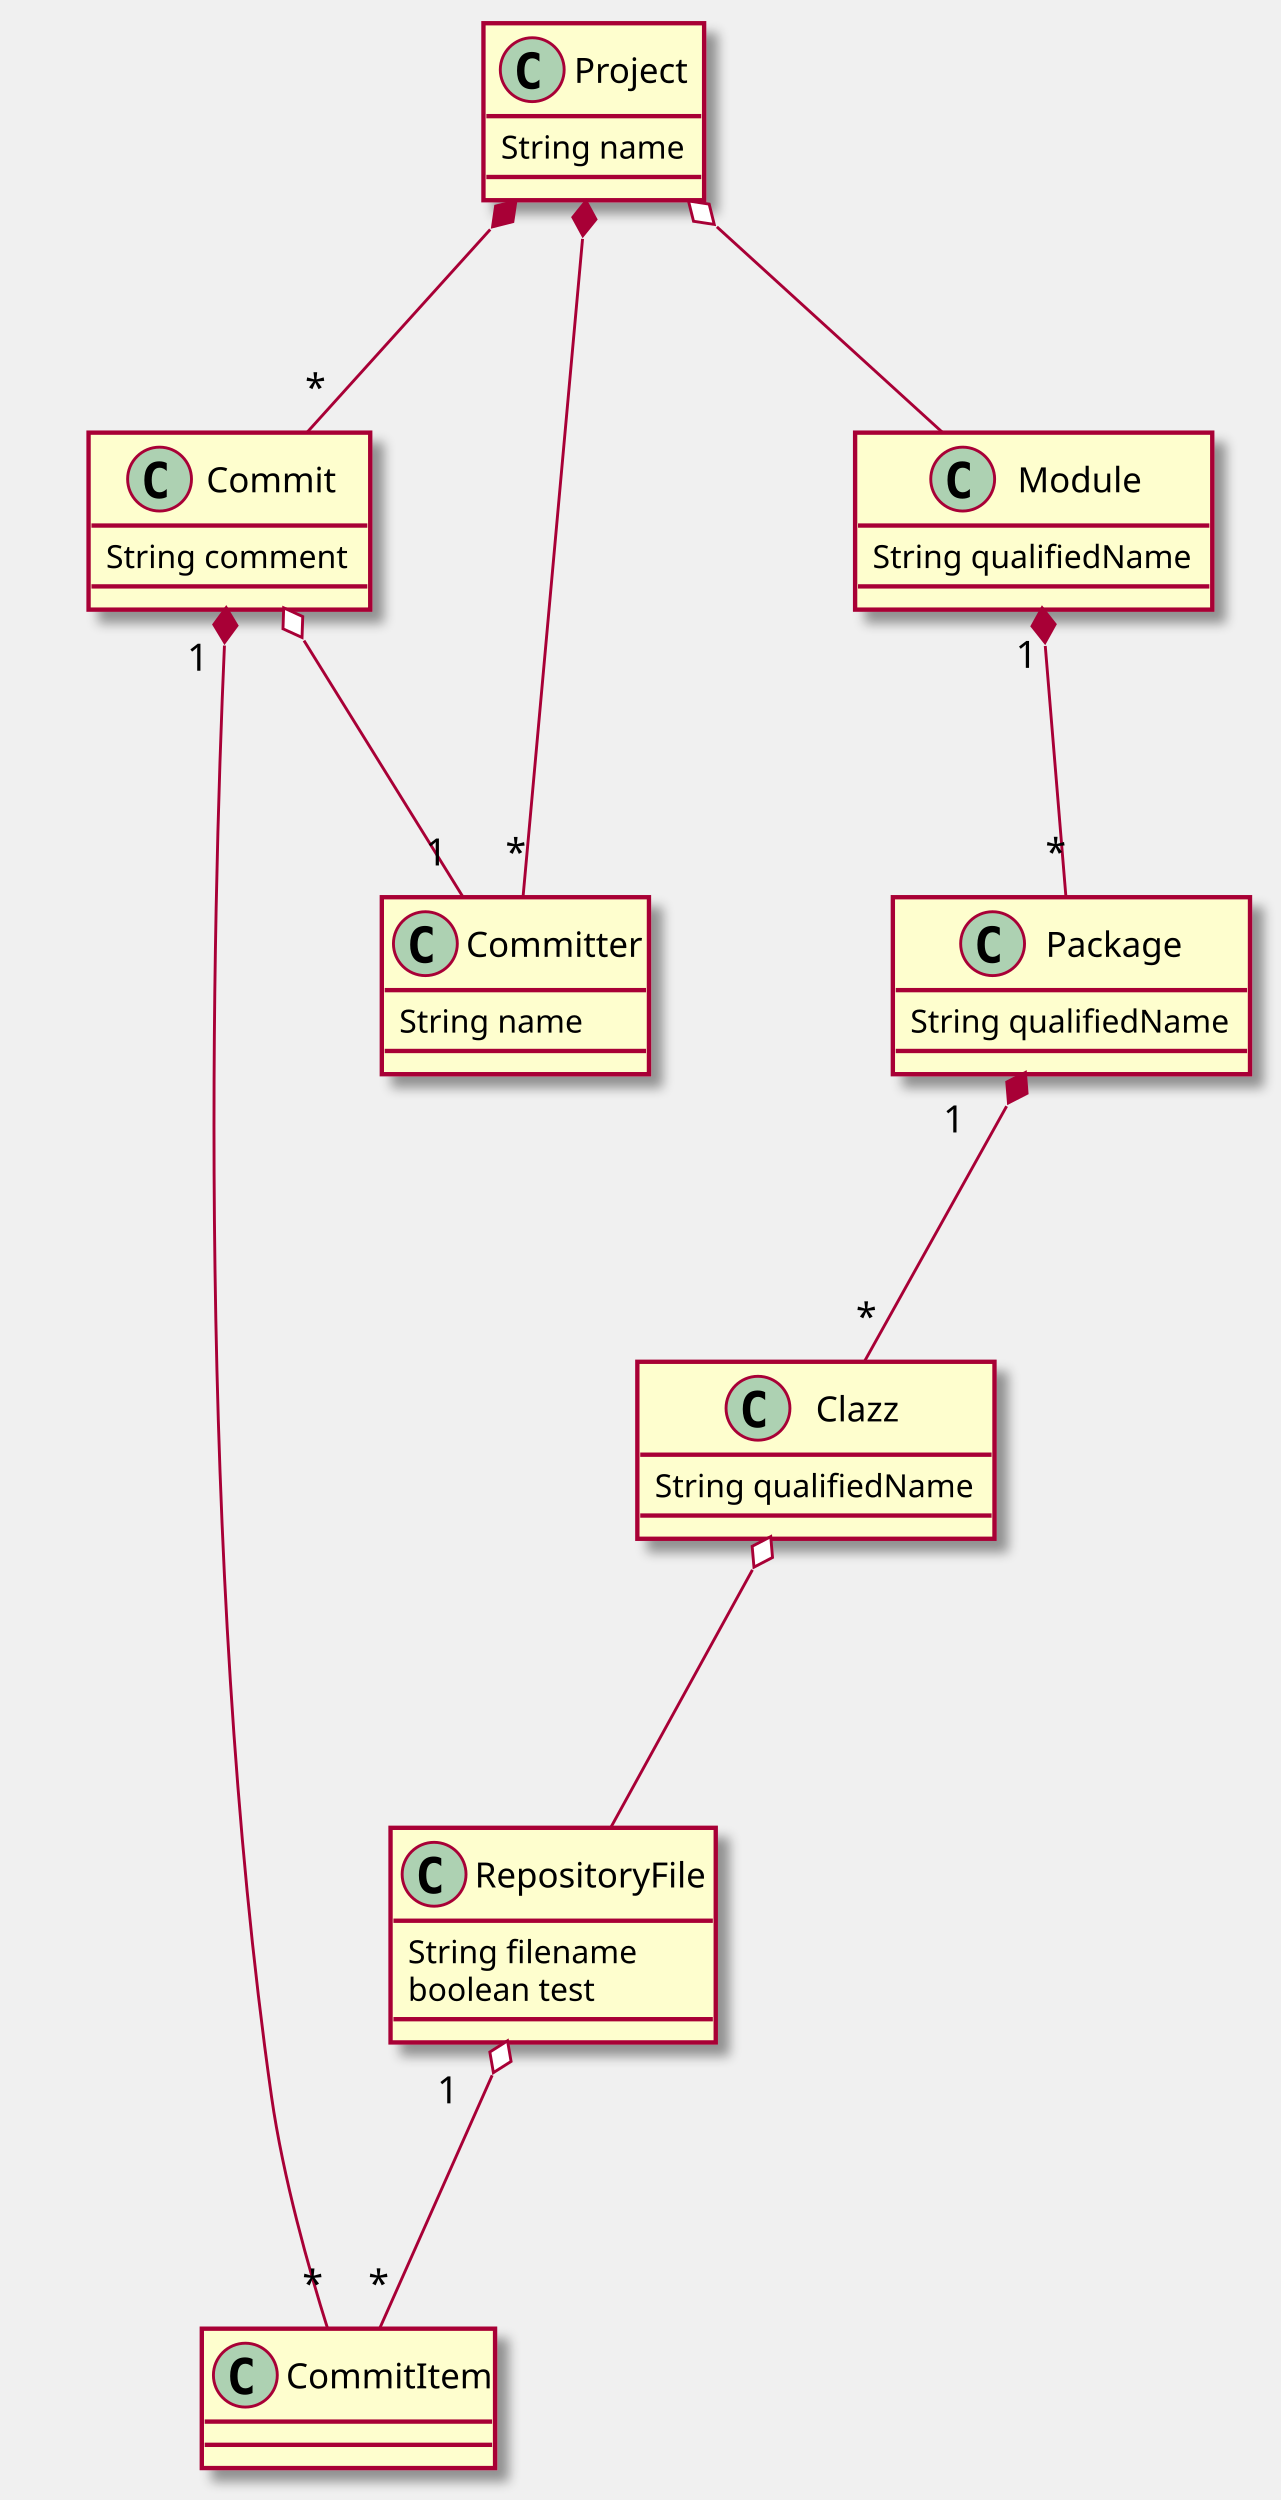
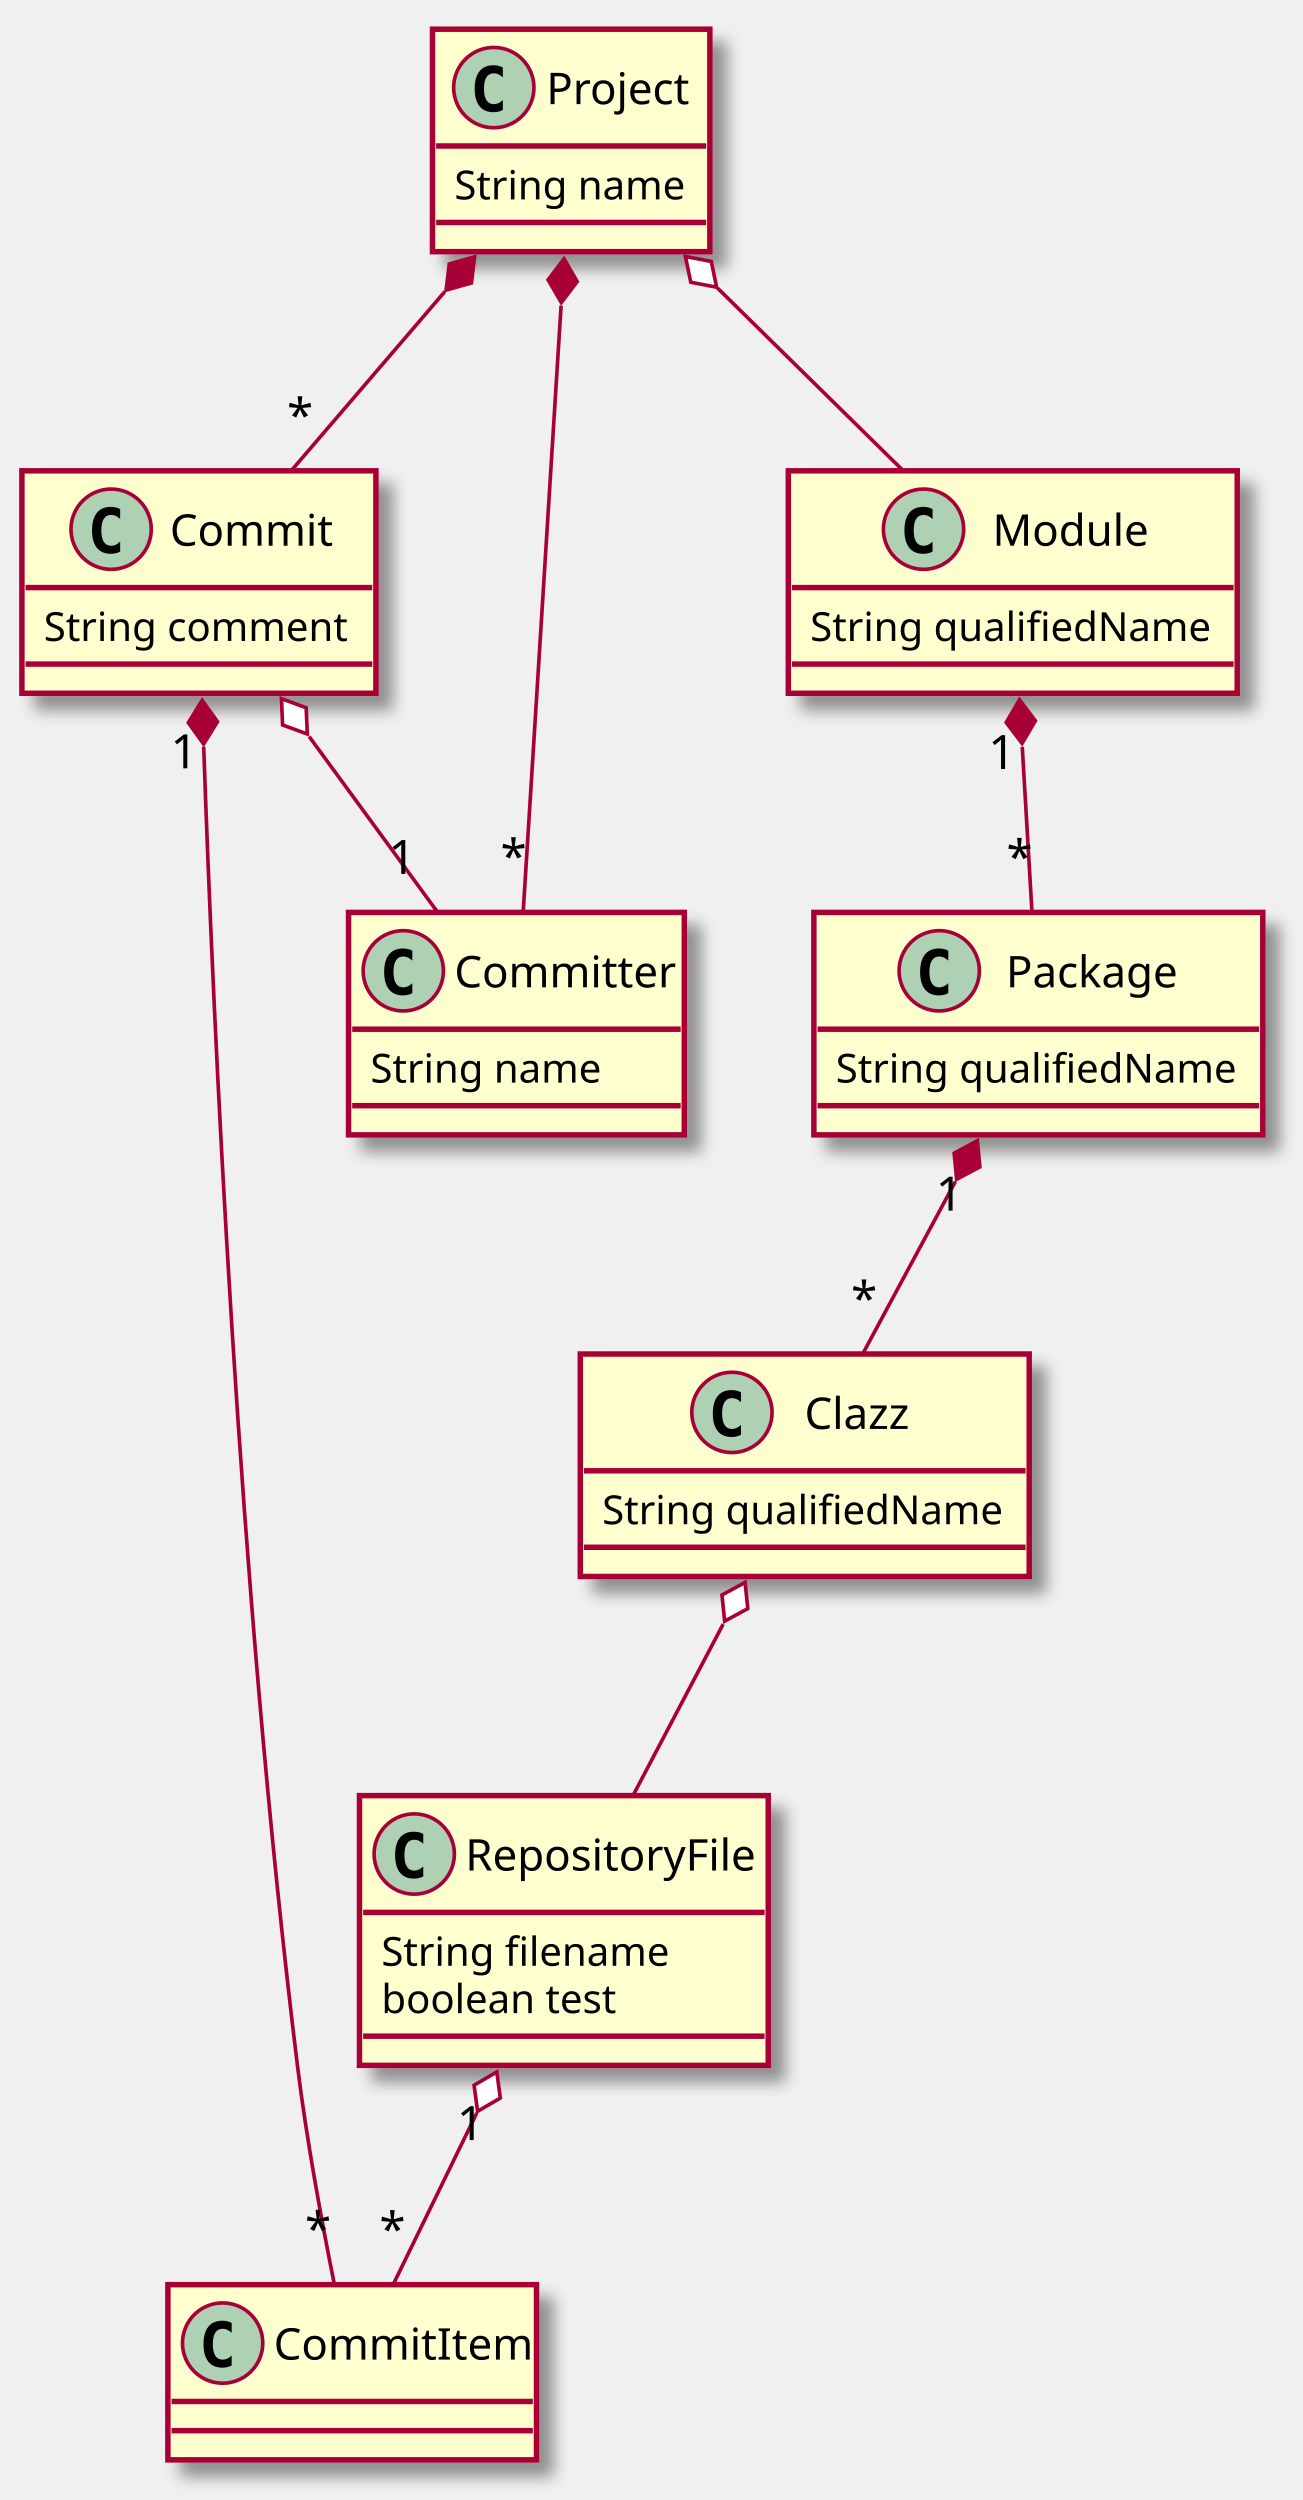
- <svg xmlns="http://www.w3.org/2000/svg" contentScriptType="application/ecmascript" contentStyleType="text/css" height="861px" preserveAspectRatio="none" style="width:441px;height:861px;" version="1.1" viewBox="0 0 441 861" width="441px" zoomAndPan="magnify">
+ <svg xmlns="http://www.w3.org/2000/svg" contentScriptType="application/ecmascript" contentStyleType="text/css" height="685px" preserveAspectRatio="none" style="width:357px;height:685px;" version="1.1" viewBox="0 0 357 685" width="357px" zoomAndPan="magnify">
  <defs>
    <filter height="300%" id="ff39w8617qb4k" width="300%" x="-1" y="-1">
      <feGaussianBlur result="blurOut" stdDeviation="2.0" />
      <feColorMatrix in="blurOut" result="blurOut2" type="matrix" values="0 0 0 0 0 0 0 0 0 0 0 0 0 0 0 0 0 0 .4 0" />
      <feOffset dx="4.0" dy="4.0" in="blurOut2" result="blurOut3" />
      <feBlend in="SourceGraphic" in2="blurOut3" mode="normal" />
    </filter>
  </defs>
  <g>
-     <rect fill="#FEFECE" filter="url(#ff39w8617qb4k)" height="60.955" id="Commit" style="stroke: #A80036; stroke-width: 1.5;" width="97" x="30.5" y="149" />
-     <ellipse cx="54.95" cy="165" fill="#ADD1B2" rx="11" ry="11" style="stroke: #A80036; stroke-width: 1.0;" />
-     <path d="M57.423,171.143 Q56.842,171.442 56.203,171.591 Q55.564,171.741 54.858,171.741 Q52.351,171.741 51.032,170.089 Q49.712,168.437 49.712,165.316 Q49.712,162.186 51.032,160.535 Q52.351,158.883 54.858,158.883 Q55.564,158.883 56.211,159.032 Q56.859,159.182 57.423,159.481 L57.423,162.203 Q56.792,161.622 56.199,161.352 Q55.605,161.083 54.974,161.083 Q53.63,161.083 52.945,162.149 Q52.26,163.216 52.26,165.316 Q52.26,167.408 52.945,168.474 Q53.63,169.541 54.974,169.541 Q55.605,169.541 56.199,169.271 Q56.792,169.001 57.423,168.42 Z " />
-     <text fill="#000000" font-family="sans-serif" font-size="12" lengthAdjust="spacingAndGlyphs" textLength="44" x="71.05" y="169.535">Commit</text>
-     <line style="stroke: #A80036; stroke-width: 1.5;" x1="31.5" x2="126.5" y1="181" y2="181" />
-     <text fill="#000000" font-family="sans-serif" font-size="11" lengthAdjust="spacingAndGlyphs" textLength="85" x="36.5" y="195.635">String comment</text>
-     <line style="stroke: #A80036; stroke-width: 1.5;" x1="31.5" x2="126.5" y1="201.955" y2="201.955" />
-     <rect fill="#FEFECE" filter="url(#ff39w8617qb4k)" height="48" id="CommitItem" style="stroke: #A80036; stroke-width: 1.5;" width="101" x="69.5" y="802" />
-     <ellipse cx="84.5" cy="818" fill="#ADD1B2" rx="11" ry="11" style="stroke: #A80036; stroke-width: 1.0;" />
-     <path d="M86.973,824.143 Q86.392,824.442 85.753,824.591 Q85.114,824.741 84.408,824.741 Q81.901,824.741 80.582,823.089 Q79.262,821.437 79.262,818.316 Q79.262,815.187 80.582,813.535 Q81.901,811.883 84.408,811.883 Q85.114,811.883 85.761,812.032 Q86.409,812.182 86.973,812.481 L86.973,815.203 Q86.342,814.622 85.749,814.352 Q85.155,814.082 84.524,814.082 Q83.18,814.082 82.495,815.149 Q81.81,816.216 81.81,818.316 Q81.81,820.408 82.495,821.474 Q83.18,822.541 84.524,822.541 Q85.155,822.541 85.749,822.271 Q86.342,822.001 86.973,821.42 Z " />
-     <text fill="#000000" font-family="sans-serif" font-size="12" lengthAdjust="spacingAndGlyphs" textLength="69" x="98.5" y="822.535">CommitItem</text>
-     <line style="stroke: #A80036; stroke-width: 1.5;" x1="70.5" x2="169.5" y1="834" y2="834" />
-     <line style="stroke: #A80036; stroke-width: 1.5;" x1="70.5" x2="169.5" y1="842" y2="842" />
-     <rect fill="#FEFECE" filter="url(#ff39w8617qb4k)" height="60.955" id="Committer" style="stroke: #A80036; stroke-width: 1.5;" width="92" x="131.5" y="309" />
-     <ellipse cx="146.5" cy="325" fill="#ADD1B2" rx="11" ry="11" style="stroke: #A80036; stroke-width: 1.0;" />
-     <path d="M148.973,331.143 Q148.392,331.442 147.753,331.591 Q147.114,331.741 146.408,331.741 Q143.901,331.741 142.582,330.089 Q141.262,328.437 141.262,325.316 Q141.262,322.187 142.582,320.535 Q143.901,318.883 146.408,318.883 Q147.114,318.883 147.761,319.032 Q148.409,319.182 148.973,319.481 L148.973,322.203 Q148.342,321.622 147.749,321.352 Q147.155,321.082 146.524,321.082 Q145.18,321.082 144.495,322.149 Q143.81,323.216 143.81,325.316 Q143.81,327.408 144.495,328.474 Q145.18,329.541 146.524,329.541 Q147.155,329.541 147.749,329.271 Q148.342,329.002 148.973,328.42 Z " />
-     <text fill="#000000" font-family="sans-serif" font-size="12" lengthAdjust="spacingAndGlyphs" textLength="60" x="160.5" y="329.535">Committer</text>
-     <line style="stroke: #A80036; stroke-width: 1.5;" x1="132.5" x2="222.5" y1="341" y2="341" />
-     <text fill="#000000" font-family="sans-serif" font-size="11" lengthAdjust="spacingAndGlyphs" textLength="64" x="137.5" y="355.635">String name</text>
-     <line style="stroke: #A80036; stroke-width: 1.5;" x1="132.5" x2="222.5" y1="361.955" y2="361.955" />
-     <rect fill="#FEFECE" filter="url(#ff39w8617qb4k)" height="73.91" id="RepositoryFile" style="stroke: #A80036; stroke-width: 1.5;" width="112" x="134.5" y="629.5" />
-     <ellipse cx="149.5" cy="645.5" fill="#ADD1B2" rx="11" ry="11" style="stroke: #A80036; stroke-width: 1.0;" />
-     <path d="M151.973,651.643 Q151.392,651.942 150.753,652.091 Q150.114,652.241 149.408,652.241 Q146.901,652.241 145.582,650.589 Q144.262,648.937 144.262,645.816 Q144.262,642.687 145.582,641.035 Q146.901,639.383 149.408,639.383 Q150.114,639.383 150.761,639.532 Q151.409,639.682 151.973,639.981 L151.973,642.703 Q151.342,642.122 150.749,641.852 Q150.155,641.582 149.524,641.582 Q148.18,641.582 147.495,642.649 Q146.81,643.716 146.81,645.816 Q146.81,647.908 147.495,648.974 Q148.18,650.041 149.524,650.041 Q150.155,650.041 150.749,649.771 Q151.342,649.501 151.973,648.92 Z " />
-     <text fill="#000000" font-family="sans-serif" font-size="12" lengthAdjust="spacingAndGlyphs" textLength="80" x="163.5" y="650.035">RepositoryFile</text>
-     <line style="stroke: #A80036; stroke-width: 1.5;" x1="135.5" x2="245.5" y1="661.5" y2="661.5" />
-     <text fill="#000000" font-family="sans-serif" font-size="11" lengthAdjust="spacingAndGlyphs" textLength="80" x="140.5" y="676.135">String filename</text>
-     <text fill="#000000" font-family="sans-serif" font-size="11" lengthAdjust="spacingAndGlyphs" textLength="66" x="140.5" y="689.09">boolean test</text>
-     <line style="stroke: #A80036; stroke-width: 1.5;" x1="135.5" x2="245.5" y1="695.41" y2="695.41" />
-     <rect fill="#FEFECE" filter="url(#ff39w8617qb4k)" height="60.955" id="Project" style="stroke: #A80036; stroke-width: 1.5;" width="76" x="166.5" y="8" />
-     <ellipse cx="183.3" cy="24" fill="#ADD1B2" rx="11" ry="11" style="stroke: #A80036; stroke-width: 1.0;" />
-     <path d="M185.773,30.143 Q185.192,30.442 184.553,30.591 Q183.914,30.741 183.208,30.741 Q180.701,30.741 179.381,29.089 Q178.062,27.437 178.062,24.316 Q178.062,21.186 179.381,19.535 Q180.701,17.883 183.208,17.883 Q183.914,17.883 184.561,18.032 Q185.209,18.182 185.773,18.48 L185.773,21.203 Q185.142,20.622 184.549,20.352 Q183.955,20.082 183.324,20.082 Q181.98,20.082 181.295,21.149 Q180.61,22.216 180.61,24.316 Q180.61,26.408 181.295,27.474 Q181.98,28.541 183.324,28.541 Q183.955,28.541 184.549,28.271 Q185.142,28.002 185.773,27.42 Z " />
-     <text fill="#000000" font-family="sans-serif" font-size="12" lengthAdjust="spacingAndGlyphs" textLength="40" x="197.7" y="28.535">Project</text>
-     <line style="stroke: #A80036; stroke-width: 1.5;" x1="167.5" x2="241.5" y1="40" y2="40" />
-     <text fill="#000000" font-family="sans-serif" font-size="11" lengthAdjust="spacingAndGlyphs" textLength="64" x="172.5" y="54.635">String name</text>
-     <line style="stroke: #A80036; stroke-width: 1.5;" x1="167.5" x2="241.5" y1="60.955" y2="60.955" />
-     <rect fill="#FEFECE" filter="url(#ff39w8617qb4k)" height="60.955" id="Module" style="stroke: #A80036; stroke-width: 1.5;" width="123" x="294.5" y="149" />
-     <ellipse cx="331.55" cy="165" fill="#ADD1B2" rx="11" ry="11" style="stroke: #A80036; stroke-width: 1.0;" />
-     <path d="M334.023,171.143 Q333.442,171.442 332.803,171.591 Q332.164,171.741 331.458,171.741 Q328.951,171.741 327.632,170.089 Q326.312,168.437 326.312,165.316 Q326.312,162.186 327.632,160.535 Q328.951,158.883 331.458,158.883 Q332.164,158.883 332.811,159.032 Q333.459,159.182 334.023,159.481 L334.023,162.203 Q333.392,161.622 332.799,161.352 Q332.205,161.083 331.574,161.083 Q330.23,161.083 329.545,162.149 Q328.86,163.216 328.86,165.316 Q328.86,167.408 329.545,168.474 Q330.23,169.541 331.574,169.541 Q332.205,169.541 332.799,169.271 Q333.392,169.001 334.023,168.42 Z " />
-     <text fill="#000000" font-family="sans-serif" font-size="12" lengthAdjust="spacingAndGlyphs" textLength="42" x="350.45" y="169.535">Module</text>
-     <line style="stroke: #A80036; stroke-width: 1.5;" x1="295.5" x2="416.5" y1="181" y2="181" />
-     <text fill="#000000" font-family="sans-serif" font-size="11" lengthAdjust="spacingAndGlyphs" textLength="111" x="300.5" y="195.635">String qualifiedName</text>
-     <line style="stroke: #A80036; stroke-width: 1.5;" x1="295.5" x2="416.5" y1="201.955" y2="201.955" />
-     <rect fill="#FEFECE" filter="url(#ff39w8617qb4k)" height="60.955" id="Package" style="stroke: #A80036; stroke-width: 1.5;" width="123" x="307.5" y="309" />
-     <ellipse cx="341.85" cy="325" fill="#ADD1B2" rx="11" ry="11" style="stroke: #A80036; stroke-width: 1.0;" />
-     <path d="M344.323,331.143 Q343.742,331.442 343.103,331.591 Q342.464,331.741 341.758,331.741 Q339.251,331.741 337.932,330.089 Q336.612,328.437 336.612,325.316 Q336.612,322.187 337.932,320.535 Q339.251,318.883 341.758,318.883 Q342.464,318.883 343.111,319.032 Q343.759,319.182 344.323,319.481 L344.323,322.203 Q343.692,321.622 343.099,321.352 Q342.505,321.082 341.874,321.082 Q340.53,321.082 339.845,322.149 Q339.16,323.216 339.16,325.316 Q339.16,327.408 339.845,328.474 Q340.53,329.541 341.874,329.541 Q342.505,329.541 343.099,329.271 Q343.692,329.002 344.323,328.42 Z " />
-     <text fill="#000000" font-family="sans-serif" font-size="12" lengthAdjust="spacingAndGlyphs" textLength="48" x="360.15" y="329.535">Package</text>
-     <line style="stroke: #A80036; stroke-width: 1.5;" x1="308.5" x2="429.5" y1="341" y2="341" />
-     <text fill="#000000" font-family="sans-serif" font-size="11" lengthAdjust="spacingAndGlyphs" textLength="111" x="313.5" y="355.635">String qualifiedName</text>
-     <line style="stroke: #A80036; stroke-width: 1.5;" x1="308.5" x2="429.5" y1="361.955" y2="361.955" />
-     <rect fill="#FEFECE" filter="url(#ff39w8617qb4k)" height="60.955" id="Clazz" style="stroke: #A80036; stroke-width: 1.5;" width="123" x="219.5" y="469" />
-     <ellipse cx="261.05" cy="485" fill="#ADD1B2" rx="11" ry="11" style="stroke: #A80036; stroke-width: 1.0;" />
-     <path d="M263.523,491.143 Q262.942,491.442 262.303,491.591 Q261.664,491.741 260.958,491.741 Q258.451,491.741 257.132,490.089 Q255.812,488.437 255.812,485.316 Q255.812,482.187 257.132,480.535 Q258.451,478.883 260.958,478.883 Q261.664,478.883 262.311,479.032 Q262.959,479.182 263.523,479.481 L263.523,482.203 Q262.892,481.622 262.299,481.352 Q261.705,481.082 261.074,481.082 Q259.73,481.082 259.045,482.149 Q258.36,483.216 258.36,485.316 Q258.36,487.408 259.045,488.474 Q259.73,489.541 261.074,489.541 Q261.705,489.541 262.299,489.271 Q262.892,489.002 263.523,488.42 Z " />
-     <text fill="#000000" font-family="sans-serif" font-size="12" lengthAdjust="spacingAndGlyphs" textLength="32" x="280.95" y="489.535">Clazz</text>
-     <line style="stroke: #A80036; stroke-width: 1.5;" x1="220.5" x2="341.5" y1="501" y2="501" />
-     <text fill="#000000" font-family="sans-serif" font-size="11" lengthAdjust="spacingAndGlyphs" textLength="111" x="225.5" y="515.635">String qualifiedName</text>
-     <line style="stroke: #A80036; stroke-width: 1.5;" x1="220.5" x2="341.5" y1="521.955" y2="521.955" />
-     <path d="M77.3,222.33 C73.25,313.98 67.28,537.4 93.5,722 C97.48,750 106.34,781.32 112.84,802 " fill="none" id="Commit&lt;-CommitItem" style="stroke: #A80036; stroke-width: 1.0;" />
-     <polygon fill="#A80036" points="77.9,209.28,73.627,215.089,77.346,221.267,81.619,215.458,77.9,209.28" style="stroke: #A80036; stroke-width: 1.0;" />
-     <text fill="#000000" font-family="sans-serif" font-size="13" lengthAdjust="spacingAndGlyphs" textLength="8" x="64.418" y="230.99">1</text>
-     <text fill="#000000" font-family="sans-serif" font-size="13" lengthAdjust="spacingAndGlyphs" textLength="6" x="104.109" y="791.144">*</text>
-     <path d="M104.69,220.61 C121.8,248.19 144.02,284.02 159.39,308.81 " fill="none" id="Commit&lt;-Committer" style="stroke: #A80036; stroke-width: 1.0;" />
-     <polygon fill="#FFFFFF" points="97.7,209.35,97.46,216.557,104.021,219.55,104.26,212.343,97.7,209.35" style="stroke: #A80036; stroke-width: 1.0;" />
-     <text fill="#000000" font-family="sans-serif" font-size="13" lengthAdjust="spacingAndGlyphs" textLength="8" x="146.553" y="298.063">1</text>
-     <path d="M169.51,714.73 C156.69,743.57 140.88,779.15 130.74,801.96 " fill="none" id="RepositoryFile&lt;-CommitItem" style="stroke: #A80036; stroke-width: 1.0;" />
-     <polygon fill="#FFFFFF" points="174.79,702.85,168.701,706.713,169.925,713.819,176.014,709.957,174.79,702.85" style="stroke: #A80036; stroke-width: 1.0;" />
-     <text fill="#000000" font-family="sans-serif" font-size="13" lengthAdjust="spacingAndGlyphs" textLength="8" x="150.529" y="724.385">1</text>
-     <text fill="#000000" font-family="sans-serif" font-size="13" lengthAdjust="spacingAndGlyphs" textLength="6" x="126.82" y="791.094">*</text>
-     <path d="M246.89,78.13 C271.47,100.52 301.91,128.26 324.47,148.81 " fill="none" id="Project&lt;-Module" style="stroke: #A80036; stroke-width: 1.0;" />
-     <polygon fill="#FFFFFF" points="237.11,69.21,238.852,76.207,245.982,77.291,244.239,70.293,237.11,69.21" style="stroke: #A80036; stroke-width: 1.0;" />
-     <path d="M359.99,222.47 C362.24,249.79 365.1,284.58 367.1,308.81 " fill="none" id="Module&lt;-Package" style="stroke: #A80036; stroke-width: 1.0;" />
-     <polygon fill="#A80036" points="358.91,209.35,355.418,215.659,359.899,221.309,363.391,215,358.91,209.35" style="stroke: #A80036; stroke-width: 1.0;" />
-     <text fill="#000000" font-family="sans-serif" font-size="13" lengthAdjust="spacingAndGlyphs" textLength="8" x="349.793" y="230.009">1</text>
-     <text fill="#000000" font-family="sans-serif" font-size="13" lengthAdjust="spacingAndGlyphs" textLength="6" x="360.028" y="298.063">*</text>
-     <path d="M346.68,380.98 C331.34,408.51 311.5,444.13 297.76,468.81 " fill="none" id="Package&lt;-Clazz" style="stroke: #A80036; stroke-width: 1.0;" />
-     <polygon fill="#A80036" points="353.15,369.35,346.735,372.644,347.309,379.832,353.724,376.538,353.15,369.35" style="stroke: #A80036; stroke-width: 1.0;" />
-     <text fill="#000000" font-family="sans-serif" font-size="13" lengthAdjust="spacingAndGlyphs" textLength="8" x="324.804" y="390.009">1</text>
-     <text fill="#000000" font-family="sans-serif" font-size="13" lengthAdjust="spacingAndGlyphs" textLength="6" x="294.77" y="458.063">*</text>
-     <path d="M259.14,540.66 C244.21,567.82 224.75,603.21 210.37,629.37 " fill="none" id="Clazz&lt;-RepositoryFile" style="stroke: #A80036; stroke-width: 1.0;" />
-     <polygon fill="#FFFFFF" points="265.44,529.21,259.045,532.542,259.661,539.726,266.056,536.395,265.44,529.21" style="stroke: #A80036; stroke-width: 1.0;" />
-     <path d="M200.63,82.27 C195.06,143.87 184.92,255.93 180.14,308.85 " fill="none" id="Project&lt;-Committer" style="stroke: #A80036; stroke-width: 1.0;" />
-     <polygon fill="#A80036" points="201.81,69.21,197.285,74.825,200.728,81.161,205.253,75.546,201.81,69.21" style="stroke: #A80036; stroke-width: 1.0;" />
-     <text fill="#000000" font-family="sans-serif" font-size="13" lengthAdjust="spacingAndGlyphs" textLength="6" x="174.061" y="298.112">*</text>
-     <path d="M168.83,79.03 C148.76,101.26 124.15,128.53 105.84,148.81 " fill="none" id="Project&lt;-Commit" style="stroke: #A80036; stroke-width: 1.0;" />
-     <polygon fill="#A80036" points="177.68,69.21,170.689,70.98,169.634,78.113,176.625,76.344,177.68,69.21" style="stroke: #A80036; stroke-width: 1.0;" />
-     <text fill="#000000" font-family="sans-serif" font-size="13" lengthAdjust="spacingAndGlyphs" textLength="6" x="105.055" y="138.063">*</text>
+     <rect fill="#FEFECE" filter="url(#ff39w8617qb4k)" height="60.955" id="Commit" style="stroke: #A80036; stroke-width: 1.5;" width="97" x="6" y="129" />
+     <ellipse cx="30.45" cy="145" fill="#ADD1B2" rx="11" ry="11" style="stroke: #A80036; stroke-width: 1.0;" />
+     <path d="M32.923,151.143 Q32.342,151.442 31.703,151.591 Q31.064,151.741 30.358,151.741 Q27.851,151.741 26.532,150.089 Q25.212,148.437 25.212,145.316 Q25.212,142.186 26.532,140.535 Q27.851,138.883 30.358,138.883 Q31.064,138.883 31.711,139.032 Q32.359,139.182 32.923,139.481 L32.923,142.203 Q32.292,141.622 31.699,141.352 Q31.105,141.083 30.474,141.083 Q29.13,141.083 28.445,142.149 Q27.76,143.216 27.76,145.316 Q27.76,147.408 28.445,148.474 Q29.13,149.541 30.474,149.541 Q31.105,149.541 31.699,149.271 Q32.292,149.001 32.923,148.42 Z " />
+     <text fill="#000000" font-family="sans-serif" font-size="12" lengthAdjust="spacingAndGlyphs" textLength="44" x="46.55" y="149.535">Commit</text>
+     <line style="stroke: #A80036; stroke-width: 1.5;" x1="7" x2="102" y1="161" y2="161" />
+     <text fill="#000000" font-family="sans-serif" font-size="11" lengthAdjust="spacingAndGlyphs" textLength="85" x="12" y="175.635">String comment</text>
+     <line style="stroke: #A80036; stroke-width: 1.5;" x1="7" x2="102" y1="181.955" y2="181.955" />
+     <rect fill="#FEFECE" filter="url(#ff39w8617qb4k)" height="48" id="CommitItem" style="stroke: #A80036; stroke-width: 1.5;" width="101" x="46" y="626" />
+     <ellipse cx="61" cy="642" fill="#ADD1B2" rx="11" ry="11" style="stroke: #A80036; stroke-width: 1.0;" />
+     <path d="M63.473,648.143 Q62.892,648.442 62.253,648.591 Q61.614,648.741 60.908,648.741 Q58.401,648.741 57.081,647.089 Q55.762,645.437 55.762,642.316 Q55.762,639.187 57.081,637.535 Q58.401,635.883 60.908,635.883 Q61.614,635.883 62.261,636.032 Q62.909,636.182 63.473,636.481 L63.473,639.203 Q62.842,638.622 62.249,638.352 Q61.655,638.082 61.024,638.082 Q59.68,638.082 58.995,639.149 Q58.31,640.216 58.31,642.316 Q58.31,644.408 58.995,645.474 Q59.68,646.541 61.024,646.541 Q61.655,646.541 62.249,646.271 Q62.842,646.001 63.473,645.42 Z " />
+     <text fill="#000000" font-family="sans-serif" font-size="12" lengthAdjust="spacingAndGlyphs" textLength="69" x="75" y="646.535">CommitItem</text>
+     <line style="stroke: #A80036; stroke-width: 1.5;" x1="47" x2="146" y1="658" y2="658" />
+     <line style="stroke: #A80036; stroke-width: 1.5;" x1="47" x2="146" y1="666" y2="666" />
+     <rect fill="#FEFECE" filter="url(#ff39w8617qb4k)" height="60.955" id="Committer" style="stroke: #A80036; stroke-width: 1.5;" width="92" x="95.5" y="250" />
+     <ellipse cx="110.5" cy="266" fill="#ADD1B2" rx="11" ry="11" style="stroke: #A80036; stroke-width: 1.0;" />
+     <path d="M112.973,272.143 Q112.392,272.442 111.753,272.591 Q111.114,272.741 110.408,272.741 Q107.901,272.741 106.582,271.089 Q105.262,269.437 105.262,266.316 Q105.262,263.187 106.582,261.535 Q107.901,259.883 110.408,259.883 Q111.114,259.883 111.761,260.032 Q112.409,260.182 112.973,260.481 L112.973,263.203 Q112.342,262.622 111.749,262.352 Q111.155,262.082 110.524,262.082 Q109.18,262.082 108.495,263.149 Q107.81,264.216 107.81,266.316 Q107.81,268.408 108.495,269.474 Q109.18,270.541 110.524,270.541 Q111.155,270.541 111.749,270.271 Q112.342,270.002 112.973,269.42 Z " />
+     <text fill="#000000" font-family="sans-serif" font-size="12" lengthAdjust="spacingAndGlyphs" textLength="60" x="124.5" y="270.535">Committer</text>
+     <line style="stroke: #A80036; stroke-width: 1.5;" x1="96.5" x2="186.5" y1="282" y2="282" />
+     <text fill="#000000" font-family="sans-serif" font-size="11" lengthAdjust="spacingAndGlyphs" textLength="64" x="101.5" y="296.635">String name</text>
+     <line style="stroke: #A80036; stroke-width: 1.5;" x1="96.5" x2="186.5" y1="302.955" y2="302.955" />
+     <rect fill="#FEFECE" filter="url(#ff39w8617qb4k)" height="73.91" id="RepositoryFile" style="stroke: #A80036; stroke-width: 1.5;" width="112" x="98.5" y="492" />
+     <ellipse cx="113.5" cy="508" fill="#ADD1B2" rx="11" ry="11" style="stroke: #A80036; stroke-width: 1.0;" />
+     <path d="M115.973,514.143 Q115.392,514.442 114.753,514.591 Q114.114,514.741 113.408,514.741 Q110.901,514.741 109.582,513.089 Q108.262,511.437 108.262,508.316 Q108.262,505.187 109.582,503.535 Q110.901,501.883 113.408,501.883 Q114.114,501.883 114.761,502.032 Q115.409,502.182 115.973,502.481 L115.973,505.203 Q115.342,504.622 114.749,504.352 Q114.155,504.082 113.524,504.082 Q112.18,504.082 111.495,505.149 Q110.81,506.216 110.81,508.316 Q110.81,510.408 111.495,511.474 Q112.18,512.541 113.524,512.541 Q114.155,512.541 114.749,512.271 Q115.342,512.001 115.973,511.42 Z " />
+     <text fill="#000000" font-family="sans-serif" font-size="12" lengthAdjust="spacingAndGlyphs" textLength="80" x="127.5" y="512.535">RepositoryFile</text>
+     <line style="stroke: #A80036; stroke-width: 1.5;" x1="99.5" x2="209.5" y1="524" y2="524" />
+     <text fill="#000000" font-family="sans-serif" font-size="11" lengthAdjust="spacingAndGlyphs" textLength="80" x="104.5" y="538.635">String filename</text>
+     <text fill="#000000" font-family="sans-serif" font-size="11" lengthAdjust="spacingAndGlyphs" textLength="66" x="104.5" y="551.59">boolean test</text>
+     <line style="stroke: #A80036; stroke-width: 1.5;" x1="99.5" x2="209.5" y1="557.91" y2="557.91" />
+     <rect fill="#FEFECE" filter="url(#ff39w8617qb4k)" height="60.955" id="Project" style="stroke: #A80036; stroke-width: 1.5;" width="76" x="118.5" y="8" />
+     <ellipse cx="135.3" cy="24" fill="#ADD1B2" rx="11" ry="11" style="stroke: #A80036; stroke-width: 1.0;" />
+     <path d="M137.773,30.143 Q137.192,30.442 136.553,30.591 Q135.914,30.741 135.208,30.741 Q132.701,30.741 131.381,29.089 Q130.062,27.437 130.062,24.316 Q130.062,21.186 131.381,19.535 Q132.701,17.883 135.208,17.883 Q135.914,17.883 136.561,18.032 Q137.209,18.182 137.773,18.48 L137.773,21.203 Q137.142,20.622 136.549,20.352 Q135.955,20.082 135.324,20.082 Q133.98,20.082 133.295,21.149 Q132.61,22.216 132.61,24.316 Q132.61,26.408 133.295,27.474 Q133.98,28.541 135.324,28.541 Q135.955,28.541 136.549,28.271 Q137.142,28.002 137.773,27.42 Z " />
+     <text fill="#000000" font-family="sans-serif" font-size="12" lengthAdjust="spacingAndGlyphs" textLength="40" x="149.7" y="28.535">Project</text>
+     <line style="stroke: #A80036; stroke-width: 1.5;" x1="119.5" x2="193.5" y1="40" y2="40" />
+     <text fill="#000000" font-family="sans-serif" font-size="11" lengthAdjust="spacingAndGlyphs" textLength="64" x="124.5" y="54.635">String name</text>
+     <line style="stroke: #A80036; stroke-width: 1.5;" x1="119.5" x2="193.5" y1="60.955" y2="60.955" />
+     <rect fill="#FEFECE" filter="url(#ff39w8617qb4k)" height="60.955" id="Module" style="stroke: #A80036; stroke-width: 1.5;" width="123" x="216" y="129" />
+     <ellipse cx="253.05" cy="145" fill="#ADD1B2" rx="11" ry="11" style="stroke: #A80036; stroke-width: 1.0;" />
+     <path d="M255.523,151.143 Q254.942,151.442 254.303,151.591 Q253.664,151.741 252.958,151.741 Q250.451,151.741 249.131,150.089 Q247.812,148.437 247.812,145.316 Q247.812,142.186 249.131,140.535 Q250.451,138.883 252.958,138.883 Q253.664,138.883 254.311,139.032 Q254.959,139.182 255.523,139.481 L255.523,142.203 Q254.892,141.622 254.299,141.352 Q253.705,141.083 253.074,141.083 Q251.73,141.083 251.045,142.149 Q250.36,143.216 250.36,145.316 Q250.36,147.408 251.045,148.474 Q251.73,149.541 253.074,149.541 Q253.705,149.541 254.299,149.271 Q254.892,149.001 255.523,148.42 Z " />
+     <text fill="#000000" font-family="sans-serif" font-size="12" lengthAdjust="spacingAndGlyphs" textLength="42" x="271.95" y="149.535">Module</text>
+     <line style="stroke: #A80036; stroke-width: 1.5;" x1="217" x2="338" y1="161" y2="161" />
+     <text fill="#000000" font-family="sans-serif" font-size="11" lengthAdjust="spacingAndGlyphs" textLength="111" x="222" y="175.635">String qualifiedName</text>
+     <line style="stroke: #A80036; stroke-width: 1.5;" x1="217" x2="338" y1="181.955" y2="181.955" />
+     <rect fill="#FEFECE" filter="url(#ff39w8617qb4k)" height="60.955" id="Package" style="stroke: #A80036; stroke-width: 1.5;" width="123" x="223" y="250" />
+     <ellipse cx="257.35" cy="266" fill="#ADD1B2" rx="11" ry="11" style="stroke: #A80036; stroke-width: 1.0;" />
+     <path d="M259.823,272.143 Q259.242,272.442 258.603,272.591 Q257.964,272.741 257.258,272.741 Q254.751,272.741 253.431,271.089 Q252.112,269.437 252.112,266.316 Q252.112,263.187 253.431,261.535 Q254.751,259.883 257.258,259.883 Q257.964,259.883 258.611,260.032 Q259.259,260.182 259.823,260.481 L259.823,263.203 Q259.192,262.622 258.599,262.352 Q258.005,262.082 257.374,262.082 Q256.03,262.082 255.345,263.149 Q254.66,264.216 254.66,266.316 Q254.66,268.408 255.345,269.474 Q256.03,270.541 257.374,270.541 Q258.005,270.541 258.599,270.271 Q259.192,270.002 259.823,269.42 Z " />
+     <text fill="#000000" font-family="sans-serif" font-size="12" lengthAdjust="spacingAndGlyphs" textLength="48" x="275.65" y="270.535">Package</text>
+     <line style="stroke: #A80036; stroke-width: 1.5;" x1="224" x2="345" y1="282" y2="282" />
+     <text fill="#000000" font-family="sans-serif" font-size="11" lengthAdjust="spacingAndGlyphs" textLength="111" x="229" y="296.635">String qualifiedName</text>
+     <line style="stroke: #A80036; stroke-width: 1.5;" x1="224" x2="345" y1="302.955" y2="302.955" />
+     <rect fill="#FEFECE" filter="url(#ff39w8617qb4k)" height="60.955" id="Clazz" style="stroke: #A80036; stroke-width: 1.5;" width="123" x="159" y="371" />
+     <ellipse cx="200.55" cy="387" fill="#ADD1B2" rx="11" ry="11" style="stroke: #A80036; stroke-width: 1.0;" />
+     <path d="M203.023,393.143 Q202.442,393.442 201.803,393.591 Q201.164,393.741 200.458,393.741 Q197.951,393.741 196.631,392.089 Q195.312,390.437 195.312,387.316 Q195.312,384.187 196.631,382.535 Q197.951,380.883 200.458,380.883 Q201.164,380.883 201.811,381.032 Q202.459,381.182 203.023,381.481 L203.023,384.203 Q202.392,383.622 201.799,383.352 Q201.205,383.082 200.574,383.082 Q199.23,383.082 198.545,384.149 Q197.86,385.216 197.86,387.316 Q197.86,389.408 198.545,390.474 Q199.23,391.541 200.574,391.541 Q201.205,391.541 201.799,391.271 Q202.392,391.002 203.023,390.42 Z " />
+     <text fill="#000000" font-family="sans-serif" font-size="12" lengthAdjust="spacingAndGlyphs" textLength="32" x="220.45" y="391.535">Clazz</text>
+     <line style="stroke: #A80036; stroke-width: 1.5;" x1="160" x2="281" y1="403" y2="403" />
+     <text fill="#000000" font-family="sans-serif" font-size="11" lengthAdjust="spacingAndGlyphs" textLength="111" x="165" y="417.635">String qualifiedName</text>
+     <line style="stroke: #A80036; stroke-width: 1.5;" x1="160" x2="281" y1="423.955" y2="423.955" />
+     <path d="M55.81,204.61 C58.4,279.25 65.37,435.14 81.5,566 C84.01,586.35 88.26,609.26 91.6,625.85 " fill="none" id="Commit&lt;-CommitItem" style="stroke: #A80036; stroke-width: 1.0;" />
+     <polygon fill="#A80036" points="55.39,191.88,51.597,198.013,55.799,203.873,59.592,197.74,55.39,191.88" style="stroke: #A80036; stroke-width: 1.0;" />
+     <text fill="#000000" font-family="sans-serif" font-size="13" lengthAdjust="spacingAndGlyphs" textLength="8" x="46.718" y="210.527">1</text>
+     <text fill="#000000" font-family="sans-serif" font-size="13" lengthAdjust="spacingAndGlyphs" textLength="6" x="83.576" y="615.348">*</text>
+     <path d="M84.72,201.83 C96.25,217.6 109.15,235.26 119.75,249.74 " fill="none" id="Commit&lt;-Committer" style="stroke: #A80036; stroke-width: 1.0;" />
+     <polygon fill="#FFFFFF" points="77.12,191.44,77.43,198.644,84.199,201.129,83.889,193.925,77.12,191.44" style="stroke: #A80036; stroke-width: 1.0;" />
+     <text fill="#000000" font-family="sans-serif" font-size="13" lengthAdjust="spacingAndGlyphs" textLength="8" x="106.439" y="239.454">1</text>
+     <path d="M130.63,578.97 C122.77,595.1 114.39,612.3 107.9,625.62 " fill="none" id="RepositoryFile&lt;-CommitItem" style="stroke: #A80036; stroke-width: 1.0;" />
+     <polygon fill="#FFFFFF" points="136.12,567.71,129.894,571.349,130.859,578.495,137.085,574.856,136.12,567.71" style="stroke: #A80036; stroke-width: 1.0;" />
+     <text fill="#000000" font-family="sans-serif" font-size="13" lengthAdjust="spacingAndGlyphs" textLength="8" x="125.183" y="586.38">1</text>
+     <text fill="#000000" font-family="sans-serif" font-size="13" lengthAdjust="spacingAndGlyphs" textLength="6" x="103.948" y="615.456">*</text>
+     <path d="M196.65,78.98 C213.15,95.21 231.94,113.69 247.24,128.74 " fill="none" id="Project&lt;-Module" style="stroke: #A80036; stroke-width: 1.0;" />
+     <polygon fill="#FFFFFF" points="187.8,70.28,189.275,77.339,196.357,78.692,194.883,71.634,187.8,70.28" style="stroke: #A80036; stroke-width: 1.0;" />
+     <path d="M280.1,204.63 C280.98,219.67 281.95,236.11 282.75,249.74 " fill="none" id="Module&lt;-Package" style="stroke: #A80036; stroke-width: 1.0;" />
+     <polygon fill="#A80036" points="279.34,191.73,275.703,197.957,280.052,203.709,283.689,197.482,279.34,191.73" style="stroke: #A80036; stroke-width: 1.0;" />
+     <text fill="#000000" font-family="sans-serif" font-size="13" lengthAdjust="spacingAndGlyphs" textLength="8" x="270.786" y="210.708">1</text>
+     <text fill="#000000" font-family="sans-serif" font-size="13" lengthAdjust="spacingAndGlyphs" textLength="6" x="275.77" y="239.454">*</text>
+     <path d="M261.77,323.76 C253.42,339.29 244.14,356.54 236.5,370.74 " fill="none" id="Package&lt;-Clazz" style="stroke: #A80036; stroke-width: 1.0;" />
+     <polygon fill="#A80036" points="267.8,312.55,261.436,315.942,262.119,323.12,268.483,319.729,267.8,312.55" style="stroke: #A80036; stroke-width: 1.0;" />
+     <text fill="#000000" font-family="sans-serif" font-size="13" lengthAdjust="spacingAndGlyphs" textLength="8" x="256.399" y="331.708">1</text>
+     <text fill="#000000" font-family="sans-serif" font-size="13" lengthAdjust="spacingAndGlyphs" textLength="6" x="233.181" y="360.454">*</text>
+     <path d="M198.14,445.02 C190.15,460.2 181.24,477.15 173.56,491.76 " fill="none" id="Clazz&lt;-RepositoryFile" style="stroke: #A80036; stroke-width: 1.0;" />
+     <polygon fill="#FFFFFF" points="204.15,433.58,197.815,437.025,198.558,444.197,204.893,440.753,204.15,433.58" style="stroke: #A80036; stroke-width: 1.0;" />
+     <path d="M153.74,83.73 C150.72,131.98 145.98,207.89 143.37,249.59 " fill="none" id="Project&lt;-Committer" style="stroke: #A80036; stroke-width: 1.0;" />
+     <polygon fill="#A80036" points="154.54,70.92,150.172,76.658,153.789,82.897,158.157,77.159,154.54,70.92" style="stroke: #A80036; stroke-width: 1.0;" />
+     <text fill="#000000" font-family="sans-serif" font-size="13" lengthAdjust="spacingAndGlyphs" textLength="6" x="137.137" y="239.273">*</text>
+     <path d="M121.87,79.91 C108.15,95.91 92.67,113.97 80,128.74 " fill="none" id="Project&lt;-Commit" style="stroke: #A80036; stroke-width: 1.0;" />
+     <polygon fill="#A80036" points="130.04,70.37,123.099,72.324,122.233,79.483,129.174,77.529,130.04,70.37" style="stroke: #A80036; stroke-width: 1.0;" />
+     <text fill="#000000" font-family="sans-serif" font-size="13" lengthAdjust="spacingAndGlyphs" textLength="6" x="78.641" y="118.454">*</text>
  </g>
</svg>
